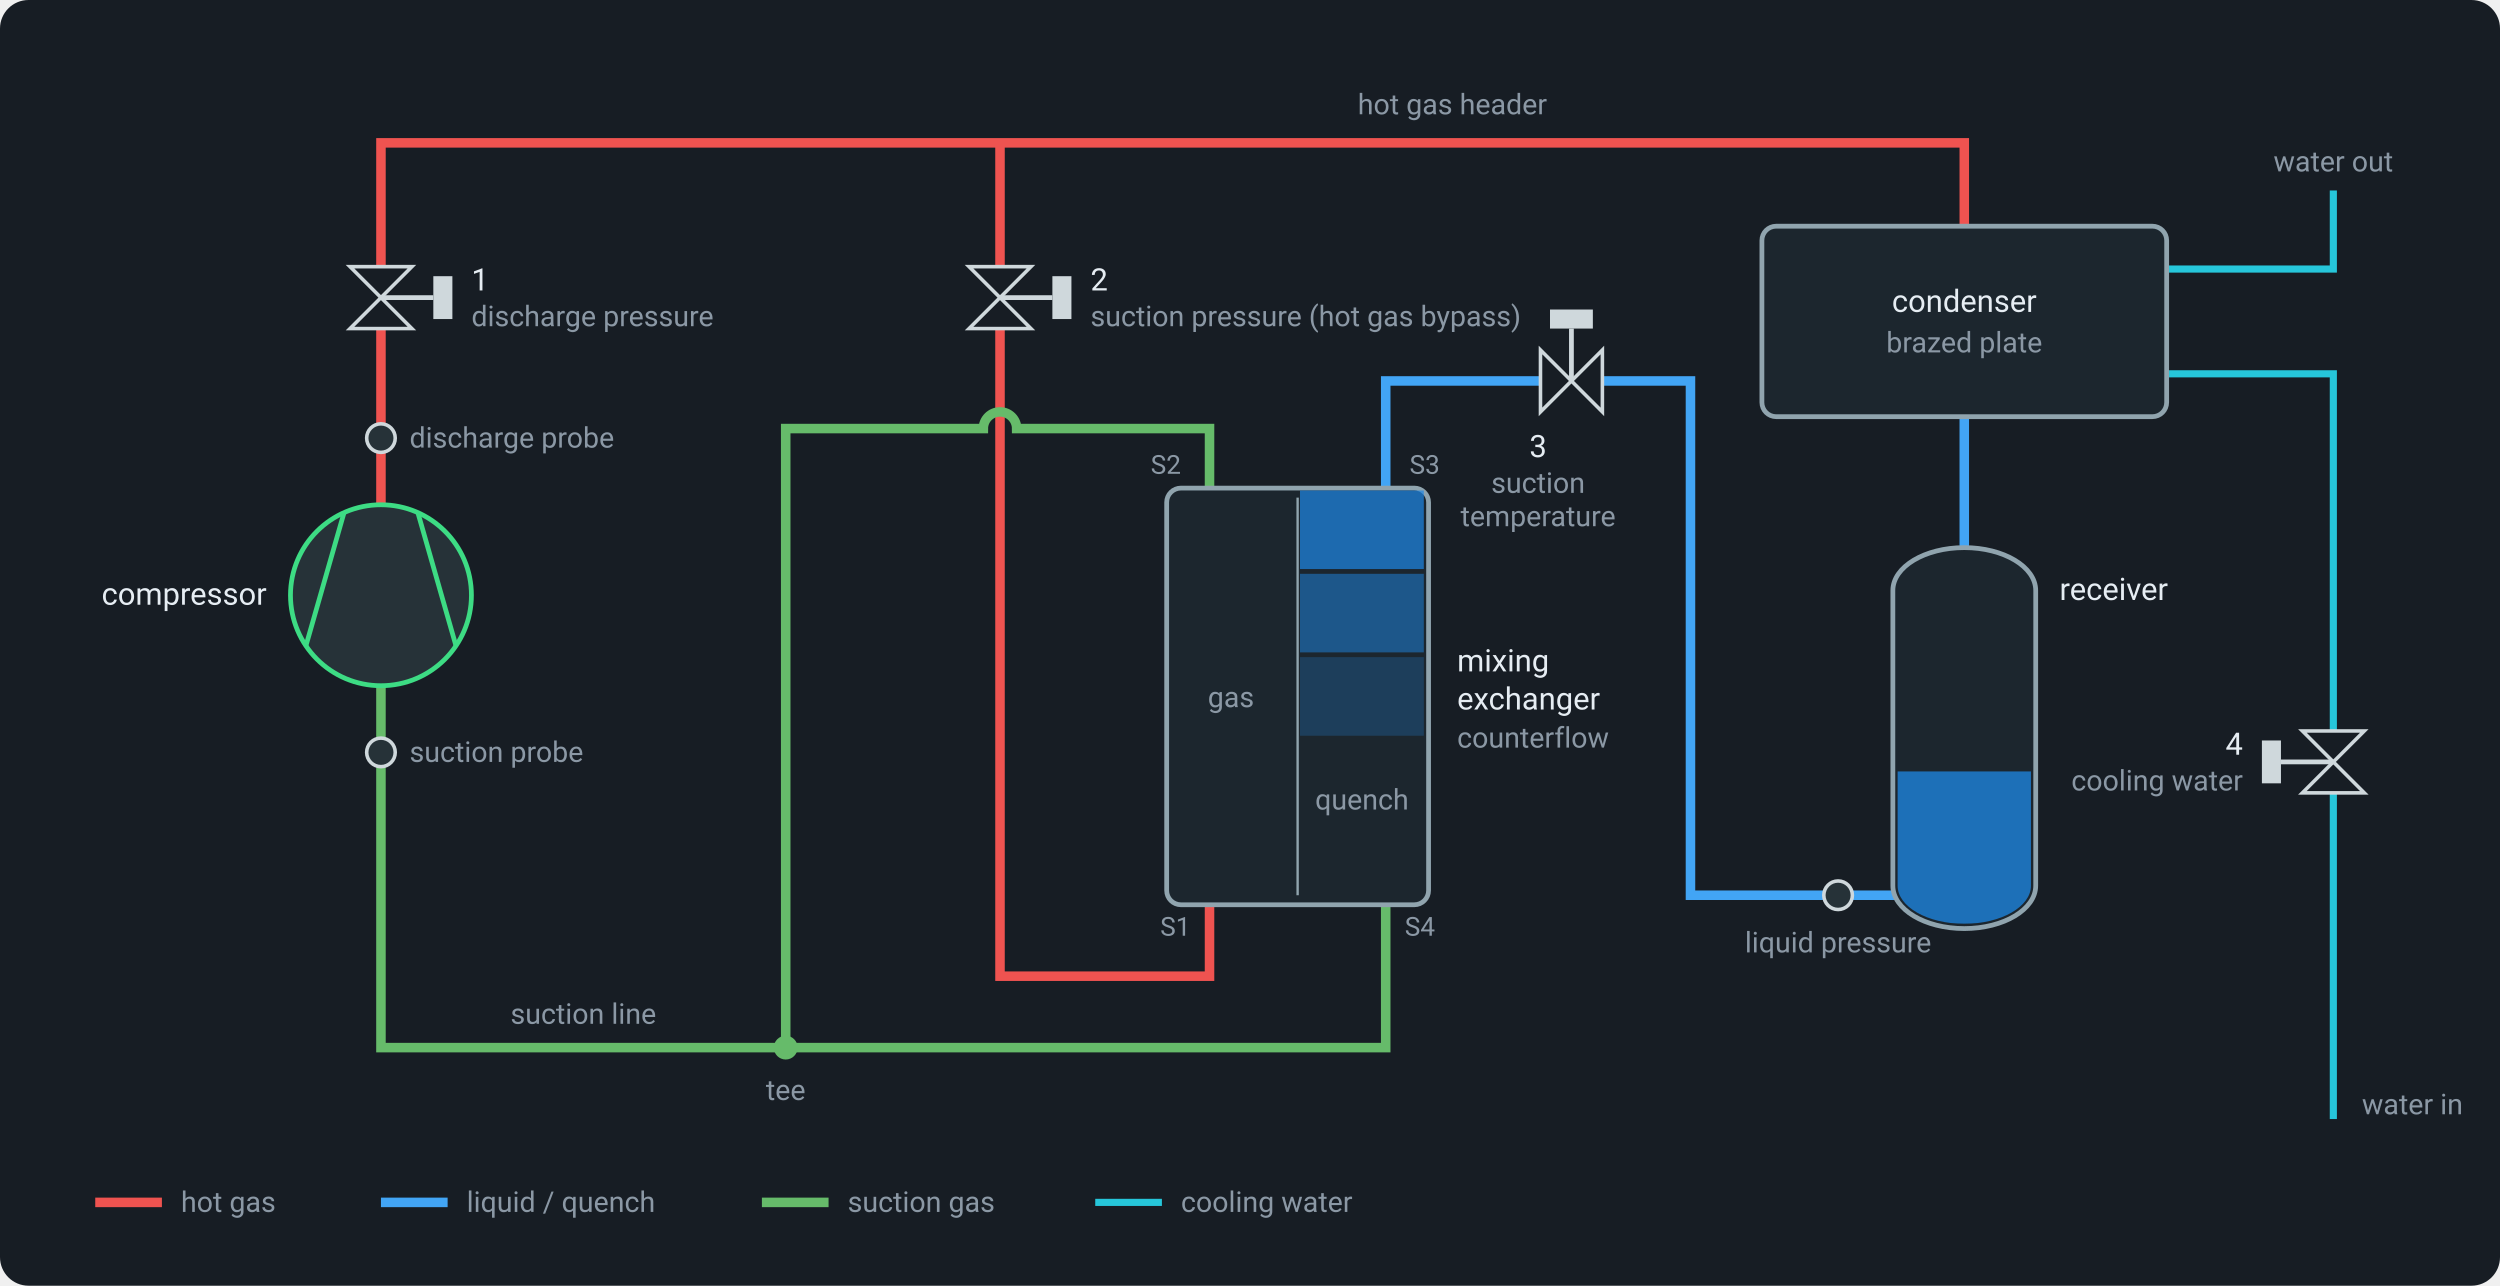
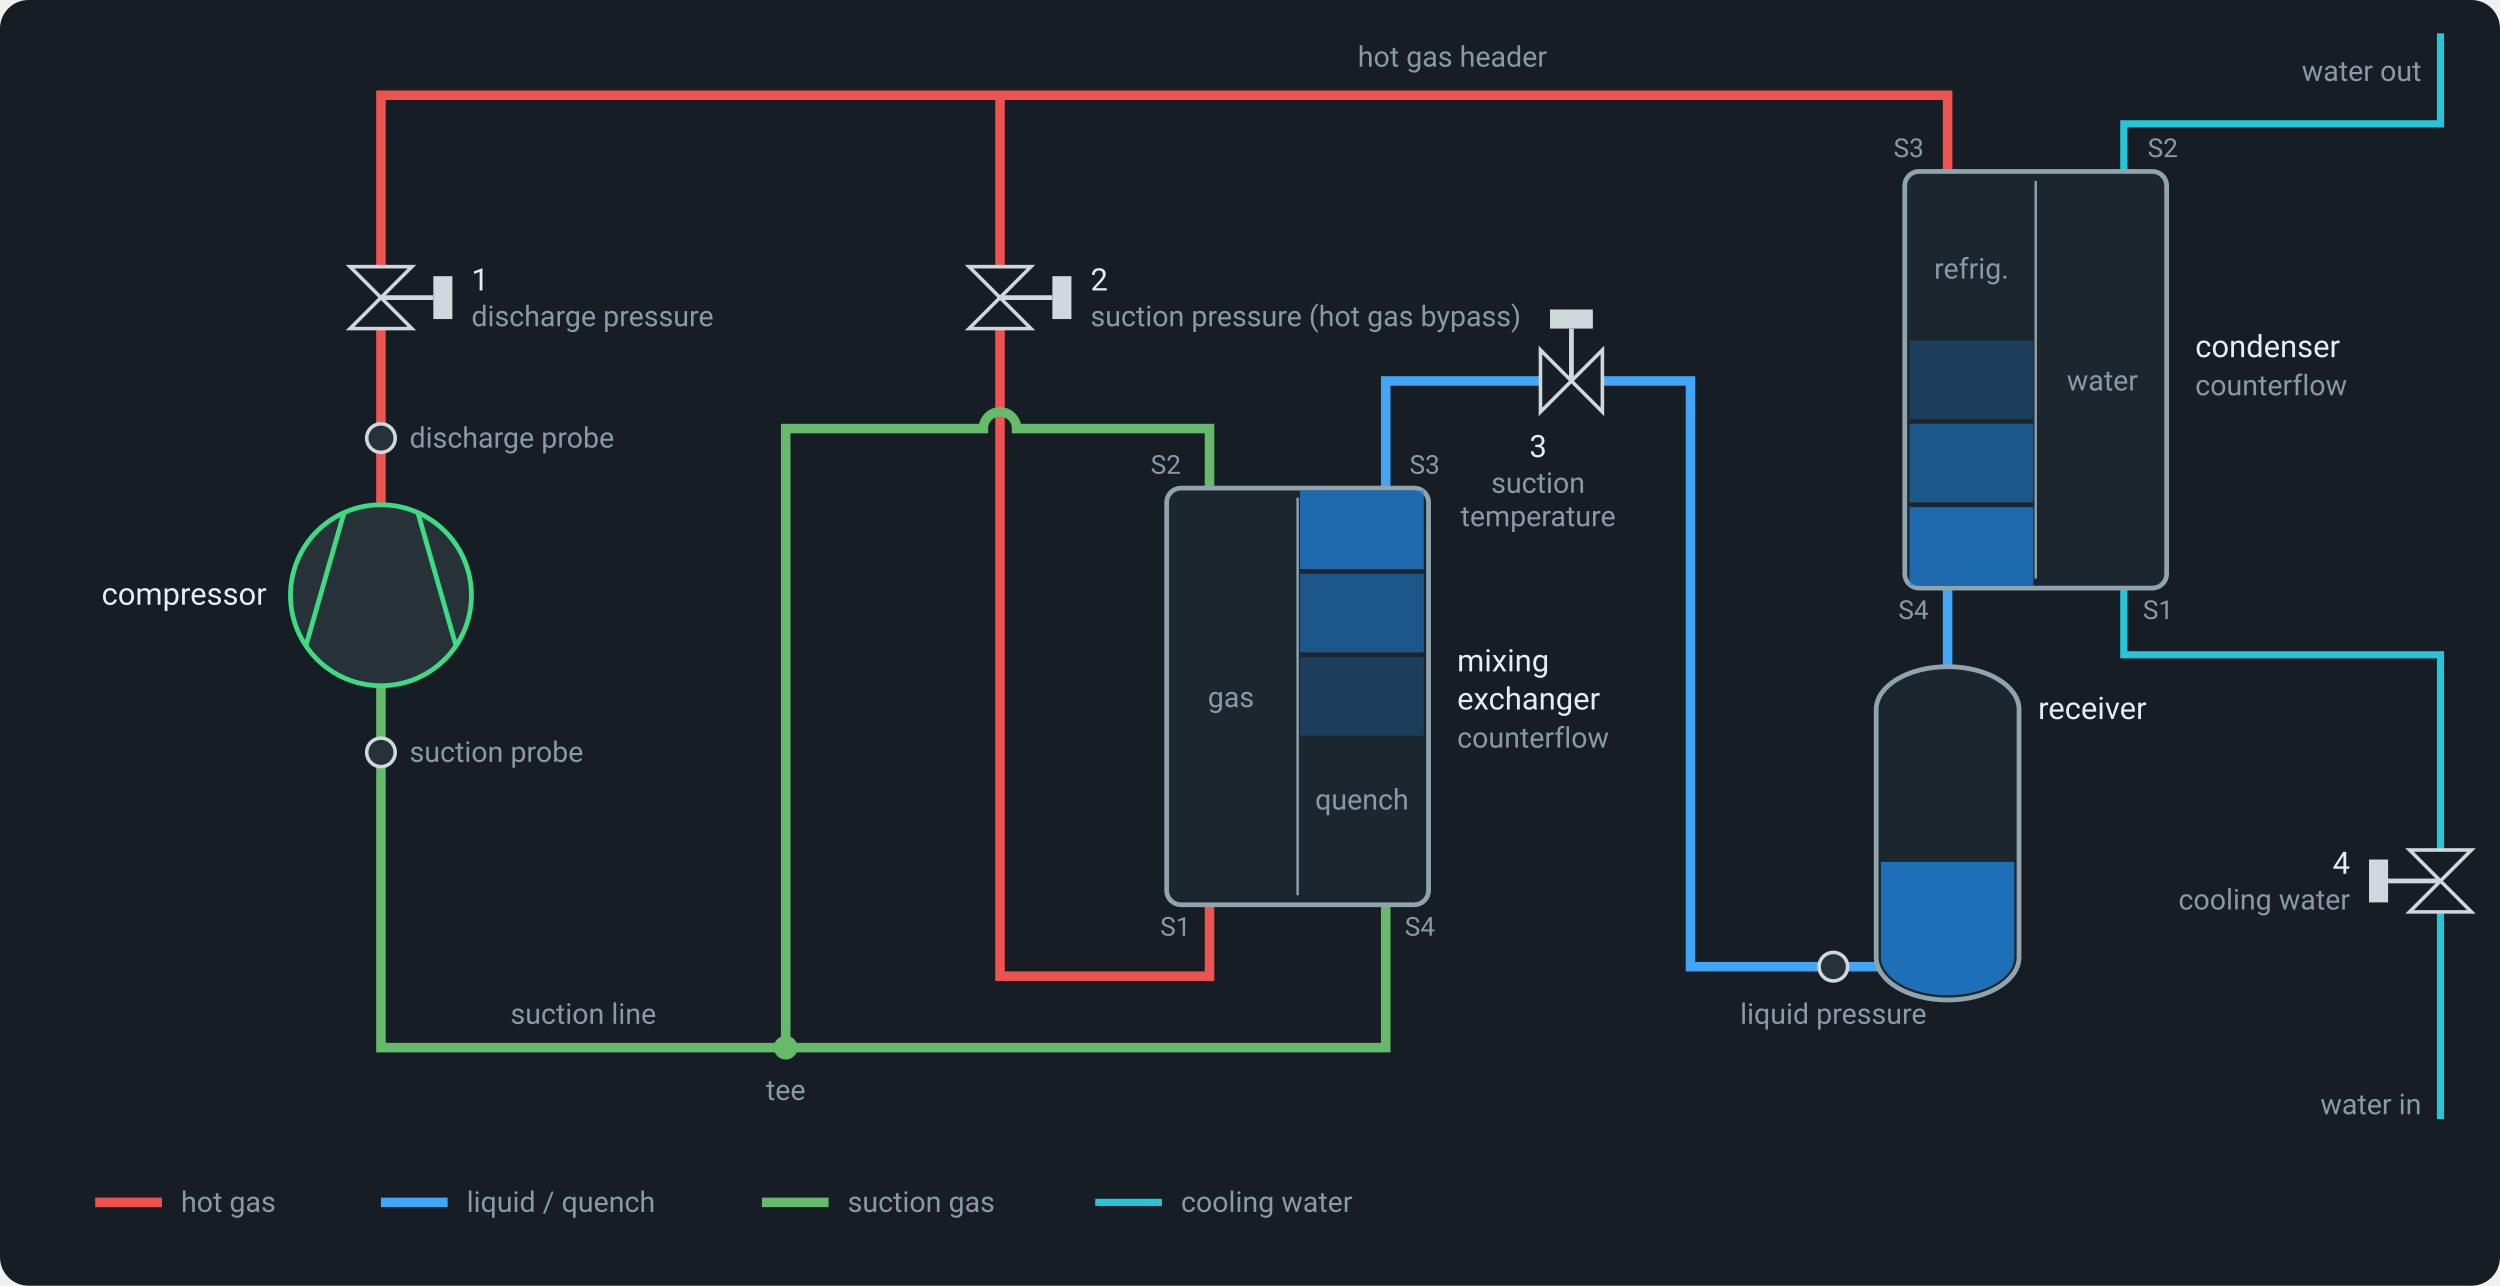
<svg xmlns="http://www.w3.org/2000/svg" viewBox="0 0 1050 540" width="1050" height="540">
  <style>
    text { font-family: system-ui, -apple-system, "Segoe UI", Roboto, sans-serif; font-size: 13px; fill: #e6edf3; }
    text.lbl { font-size: 12px; fill: #8b98a5; }
    text.port { font-size: 11px; fill: #8b98a5; }
    .pipe { stroke-width: 4; fill: none; }
    .hot { stroke: #ef5350; } .liq { stroke: #42a5f5; } .suc { stroke: #66bb6a; } .water { stroke: #26c6da; stroke-width: 3; }
    .vessel { fill: #1c262e; stroke: #90a4ae; stroke-width: 2; }
    .liquid { fill: #1e88e5; opacity: 0.75; }
    .valve { fill: none; stroke: #cfd8dc; stroke-width: 1.5; }
    .act { fill: #cfd8dc; }
    .stem { stroke: #cfd8dc; stroke-width: 2; }
    .comp { fill: #263238; stroke: #3ddc84; stroke-width: 2; }
    .probe { fill: #263238; stroke: #cfd8dc; stroke-width: 1.5; }
  </style>
  <defs>
    <mask id="cut" maskUnits="userSpaceOnUse" x="0" y="0" width="1000" height="540">
      <rect width="1000" height="540" fill="white" />
      <rect x="104" y="112" width="12" height="26" fill="black" />
      <rect x="364" y="112" width="12" height="26" fill="black" />
      <rect x="597" y="154" width="26" height="12" fill="black" />
-       <rect x="924" y="307" width="12" height="26" fill="black" />
+       <rect x="969" y="357" width="12" height="26" fill="black" />
    </mask>
    <clipPath id="recClip">
-       <rect x="747" y="232" width="56" height="156" rx="28" ry="16" />
+       <rect x="740" y="282" width="56" height="136" rx="28" ry="16" />
    </clipPath>
  </defs>
  <rect width="1050" height="540" rx="12" fill="#171d24" />
  <g transform="translate(50,0)">
    <g mask="url(#cut)">
-       <polyline class="pipe hot" points="110,212 110,60 775,60 775,95" />
-       <polyline class="pipe water" points="930,470 930,157 860,157" />
-       <polyline class="pipe water" points="860,113 930,113 930,80" />
-       <line class="pipe liq" x1="775" y1="175" x2="775" y2="238" />
-       <polyline class="pipe liq" points="755,376 660,376 660,160 532,160 532,205" />
-       <polyline class="pipe hot" points="370,60 370,410 458,410 458,380" />
+       <polyline class="pipe hot" points="110,212 110,40 768,40 768,72" />
+       <polyline class="pipe water" points="975,470 975,275 842,275 842,247" />
+       <polyline class="pipe water" points="842,72 842,52 975,52 975,14" />
+       <line class="pipe liq" x1="768" y1="247" x2="768" y2="288" />
+       <polyline class="pipe liq" points="748,406 660,406 660,160 532,160 532,205" />
+       <polyline class="pipe hot" points="370,40 370,410 458,410 458,380" />
      <path class="pipe suc" d="M 458,205 V 180 H 377 A 7 7 0 0 0 363,180 H 280 V 440" />
      <polyline class="pipe suc" points="532,380 532,440 280,440" />
      <polyline class="pipe suc" points="280,440 110,440 110,288" />
    </g>
    <polygon class="valve" points="97,112 123,112 97,138 123,138" />
    <line class="stem" x1="110" y1="125" x2="132" y2="125" />
    <rect class="act" x="132" y="116" width="8" height="18" />
    <text x="148" y="122">1</text>
    <text class="lbl" x="148" y="137">discharge pressure</text>
    <polygon class="valve" points="357,112 383,112 357,138 383,138" />
    <line class="stem" x1="370" y1="125" x2="392" y2="125" />
    <rect class="act" x="392" y="116" width="8" height="18" />
    <text x="408" y="122">2</text>
    <text class="lbl" x="408" y="137">suction pressure (hot gas bypass)</text>
    <polygon class="valve" points="597,147 597,173 623,147 623,173" />
    <line class="stem" x1="610" y1="160" x2="610" y2="138" />
    <rect class="act" x="601" y="130" width="18" height="8" />
    <text x="596" y="192" text-anchor="middle">3</text>
    <text class="lbl" x="596" y="207" text-anchor="middle">suction</text>
    <text class="lbl" x="596" y="221" text-anchor="middle">temperature</text>
-     <polygon class="valve" points="917,307 943,307 917,333 943,333" />
-     <line class="stem" x1="930" y1="320" x2="908" y2="320" />
-     <rect class="act" x="900" y="311" width="8" height="18" />
-     <text x="892" y="317" text-anchor="end">4</text>
-     <text class="lbl" x="892" y="332" text-anchor="end">cooling water</text>
-     <text class="lbl" x="560" y="48" text-anchor="middle">hot gas header</text>
-     <rect class="vessel" x="690" y="95" width="170" height="80" rx="6" />
-     <text x="775" y="131" text-anchor="middle">condenser</text>
-     <text class="lbl" x="775" y="148" text-anchor="middle">brazed plate</text>
-     <text class="lbl" x="942" y="468">water in</text>
-     <text class="lbl" x="930" y="72" text-anchor="middle">water out</text>
-     <rect class="vessel" x="745" y="230" width="60" height="160" rx="30" ry="18" />
-     <rect class="liquid" x="745" y="324" width="60" height="64" clip-path="url(#recClip)" />
-     <text x="815" y="252">receiver</text>
-     <circle class="probe" cx="722" cy="376" r="6" />
-     <text class="lbl" x="722" y="400" text-anchor="middle">liquid pressure</text>
+     <polygon class="valve" points="962,357 988,357 962,383 988,383" />
+     <line class="stem" x1="975" y1="370" x2="953" y2="370" />
+     <rect class="act" x="945" y="361" width="8" height="18" />
+     <text x="937" y="367" text-anchor="end">4</text>
+     <text class="lbl" x="937" y="382" text-anchor="end">cooling water</text>
+     <text class="lbl" x="560" y="28" text-anchor="middle">hot gas header</text>
+     <rect class="vessel" x="750" y="72" width="110" height="175" rx="6" />
+     <rect class="liquid" x="752" y="143" width="52" height="33" style="opacity:0.25" />
+     <rect class="liquid" x="752" y="178" width="52" height="33" style="opacity:0.5" />
+     <rect class="liquid" x="752" y="213" width="52" height="33" style="opacity:0.7" />
+     <line x1="805" y1="76" x2="805" y2="243" stroke="#90a4ae" stroke-width="1" />
+     <text class="lbl" x="778" y="117" text-anchor="middle">refrig.</text>
+     <text class="lbl" x="833" y="164" text-anchor="middle">water</text>
+     <text class="port" x="758" y="66" text-anchor="end">S3</text>
+     <text class="port" x="760" y="260" text-anchor="end">S4</text>
+     <text class="port" x="852" y="66">S2</text>
+     <text class="port" x="850" y="260">S1</text>
+     <text x="872" y="150">condenser</text>
+     <text class="lbl" x="872" y="166">counterflow</text>
+     <text class="lbl" x="967" y="468" text-anchor="end">water in</text>
+     <text class="lbl" x="967" y="34" text-anchor="end">water out</text>
+     <rect class="vessel" x="738" y="280" width="60" height="140" rx="30" ry="18" />
+     <rect class="liquid" x="738" y="362" width="60" height="56" clip-path="url(#recClip)" />
+     <text x="806" y="302">receiver</text>
+     <circle class="probe" cx="720" cy="406" r="6" />
+     <text class="lbl" x="720" y="430" text-anchor="middle">liquid pressure</text>
    <rect class="vessel" x="440" y="205" width="110" height="175" rx="6" />
    <rect class="liquid" x="496" y="206" width="52" height="33" style="opacity:0.7" />
    <rect class="liquid" x="496" y="241" width="52" height="33" style="opacity:0.5" />
    <rect class="liquid" x="496" y="276" width="52" height="33" style="opacity:0.25" />
    <line x1="495" y1="209" x2="495" y2="376" stroke="#90a4ae" stroke-width="1" />
    <text class="lbl" x="467" y="297" text-anchor="middle">gas</text>
    <text class="lbl" x="522" y="340" text-anchor="middle">quench</text>
    <text class="port" x="450" y="393" text-anchor="end">S1</text>
    <text class="port" x="446" y="199" text-anchor="end">S2</text>
    <text class="port" x="542" y="199">S3</text>
    <text class="port" x="540" y="393">S4</text>
    <text x="562" y="282">mixing</text>
    <text x="562" y="298">exchanger</text>
    <text class="lbl" x="562" y="314">counterflow</text>
    <circle cx="280" cy="440" r="5" fill="#66bb6a" />
    <text class="lbl" x="280" y="462" text-anchor="middle">tee</text>
    <text class="lbl" x="195" y="430" text-anchor="middle">suction line</text>
    <circle class="probe" cx="110" cy="316" r="6" />
    <text class="lbl" x="122" y="320">suction probe</text>
    <circle class="probe" cx="110" cy="184" r="6" />
    <text class="lbl" x="122" y="188">discharge probe</text>
    <circle class="comp" cx="110" cy="250" r="38" />
    <path class="comp" style="fill:none" d="M 94.5,215.3 L 78.5,271.2 M 125.5,215.3 L 141.5,271.2" />
    <text x="62" y="254" text-anchor="end">compressor</text>
    <g transform="translate(-10,505)">
      <line class="pipe hot" x1="0" y1="0" x2="28" y2="0" />
      <text class="lbl" x="36" y="4">hot gas</text>
      <line class="pipe liq" x1="120" y1="0" x2="148" y2="0" />
      <text class="lbl" x="156" y="4">liquid / quench</text>
      <line class="pipe suc" x1="280" y1="0" x2="308" y2="0" />
      <text class="lbl" x="316" y="4">suction gas</text>
      <line class="pipe water" x1="420" y1="0" x2="448" y2="0" />
      <text class="lbl" x="456" y="4">cooling water</text>
    </g>
  </g>
</svg>
